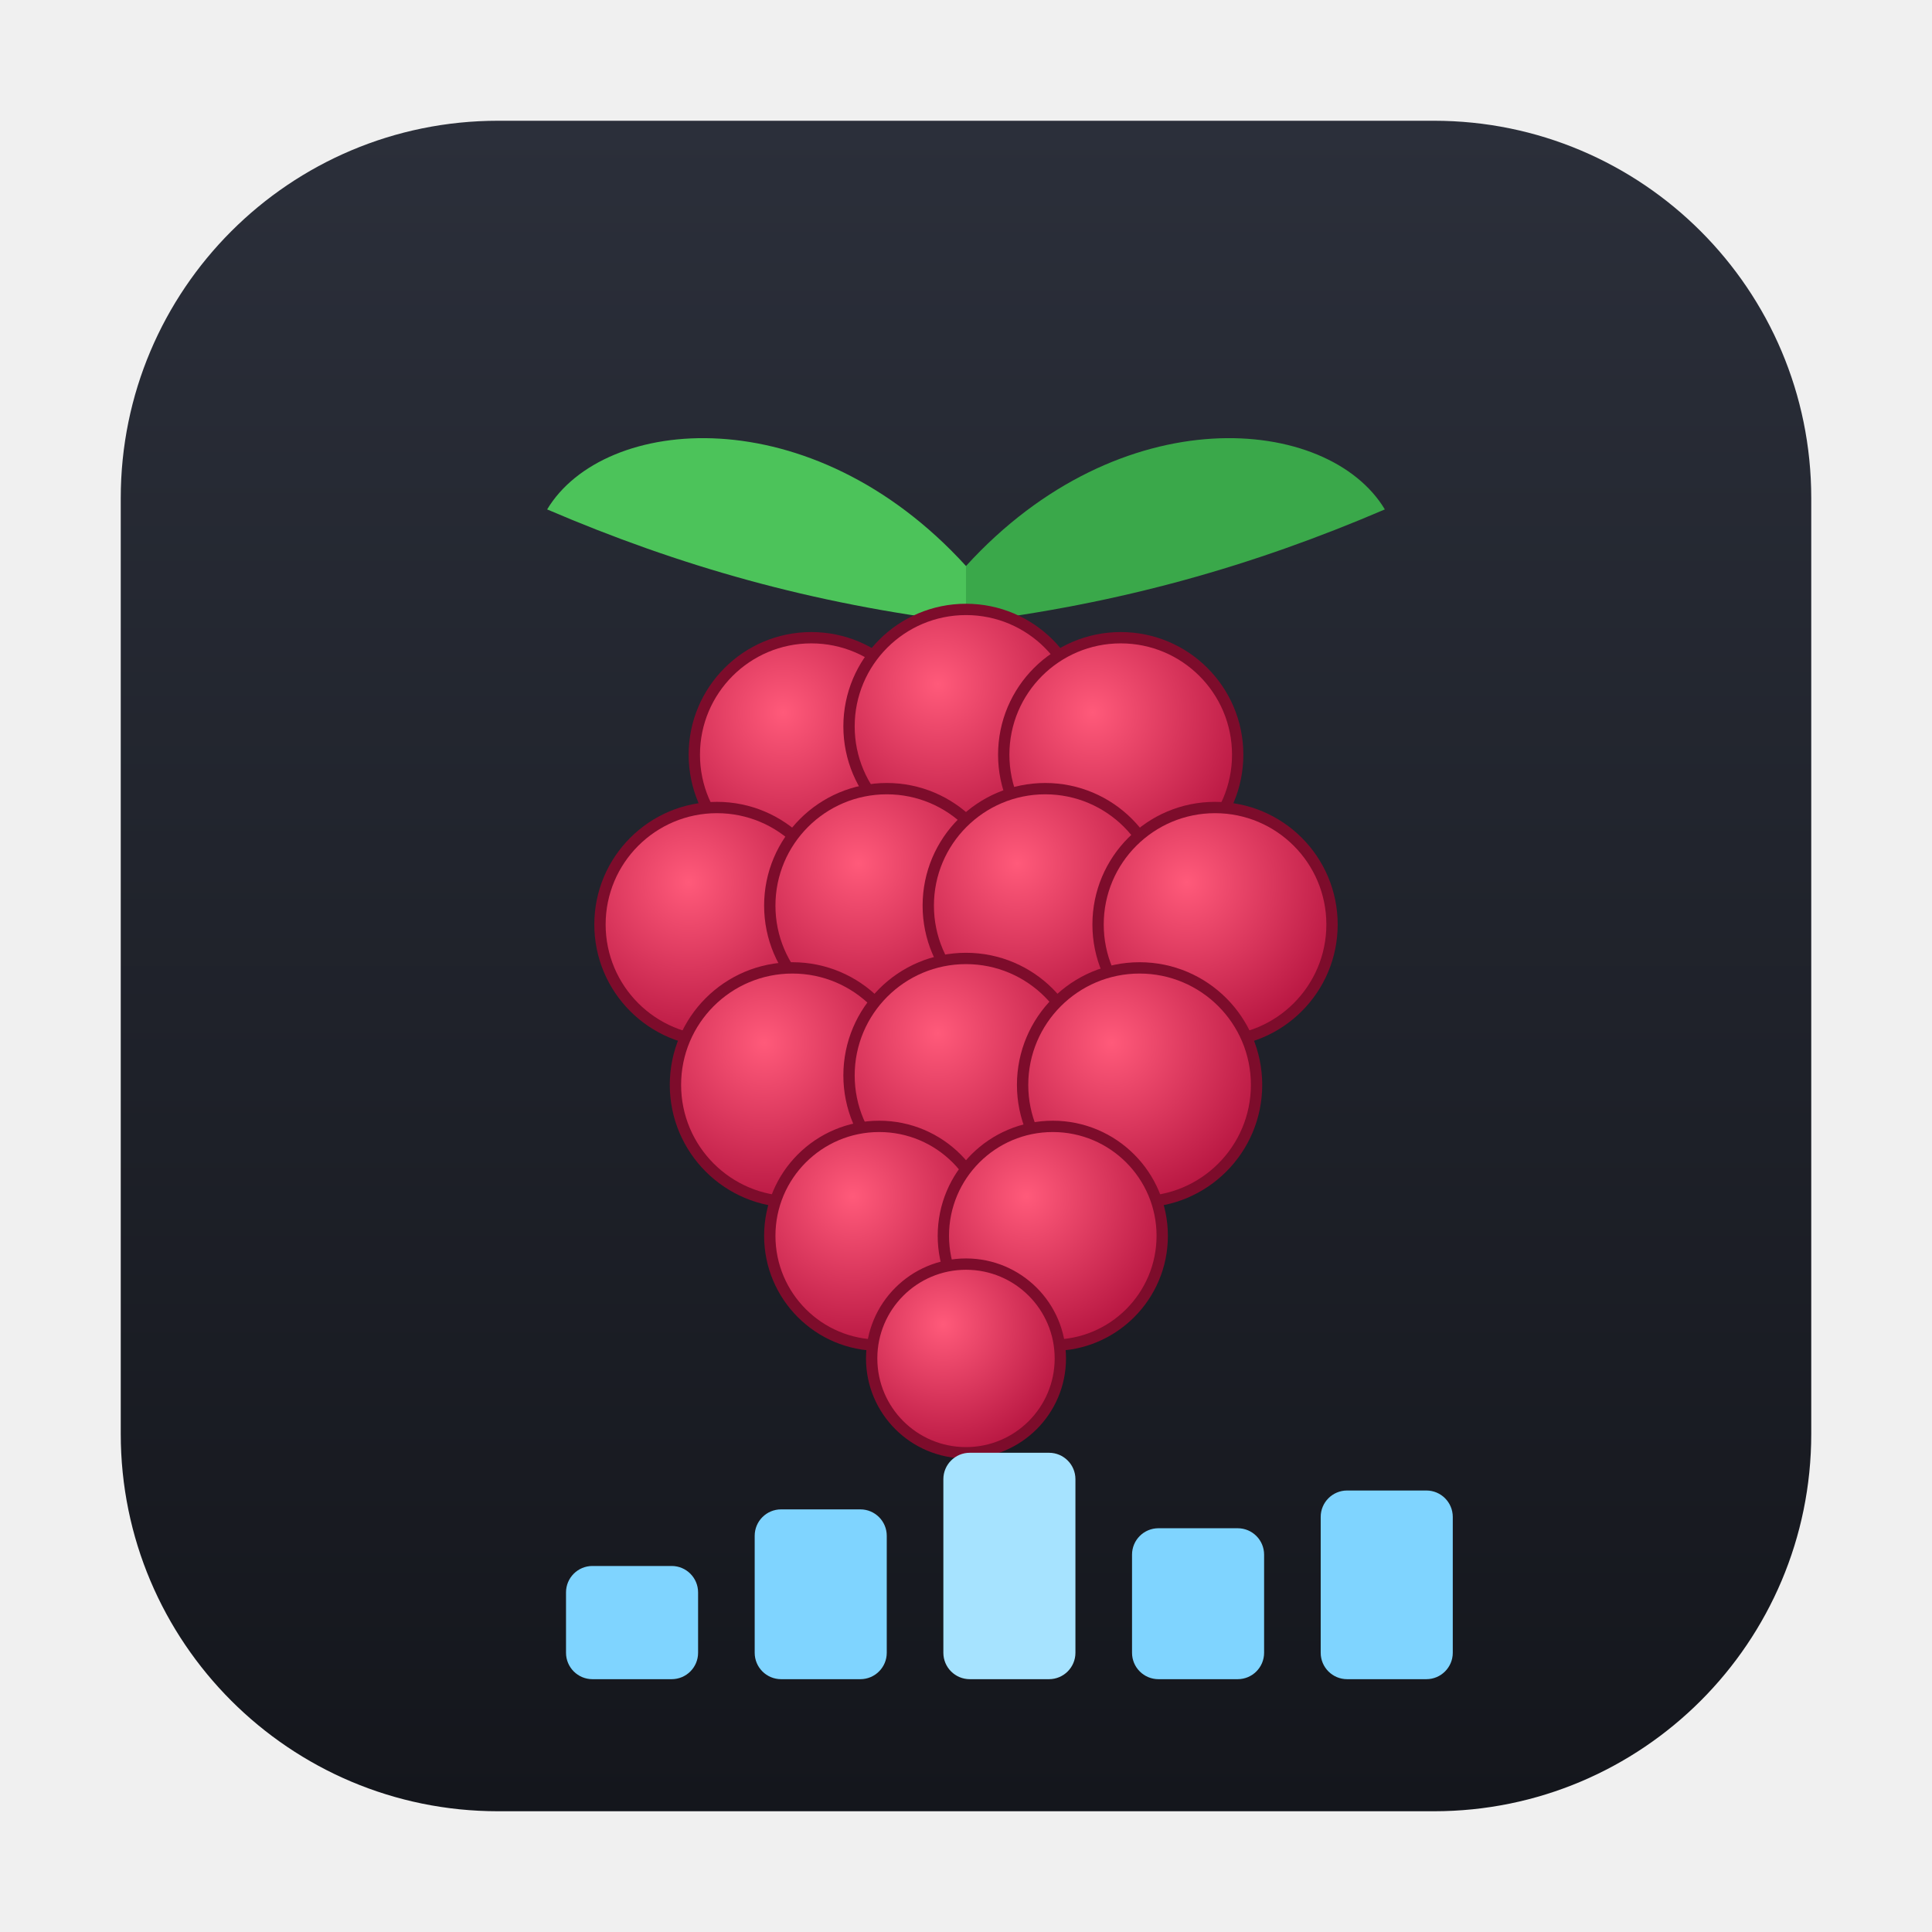
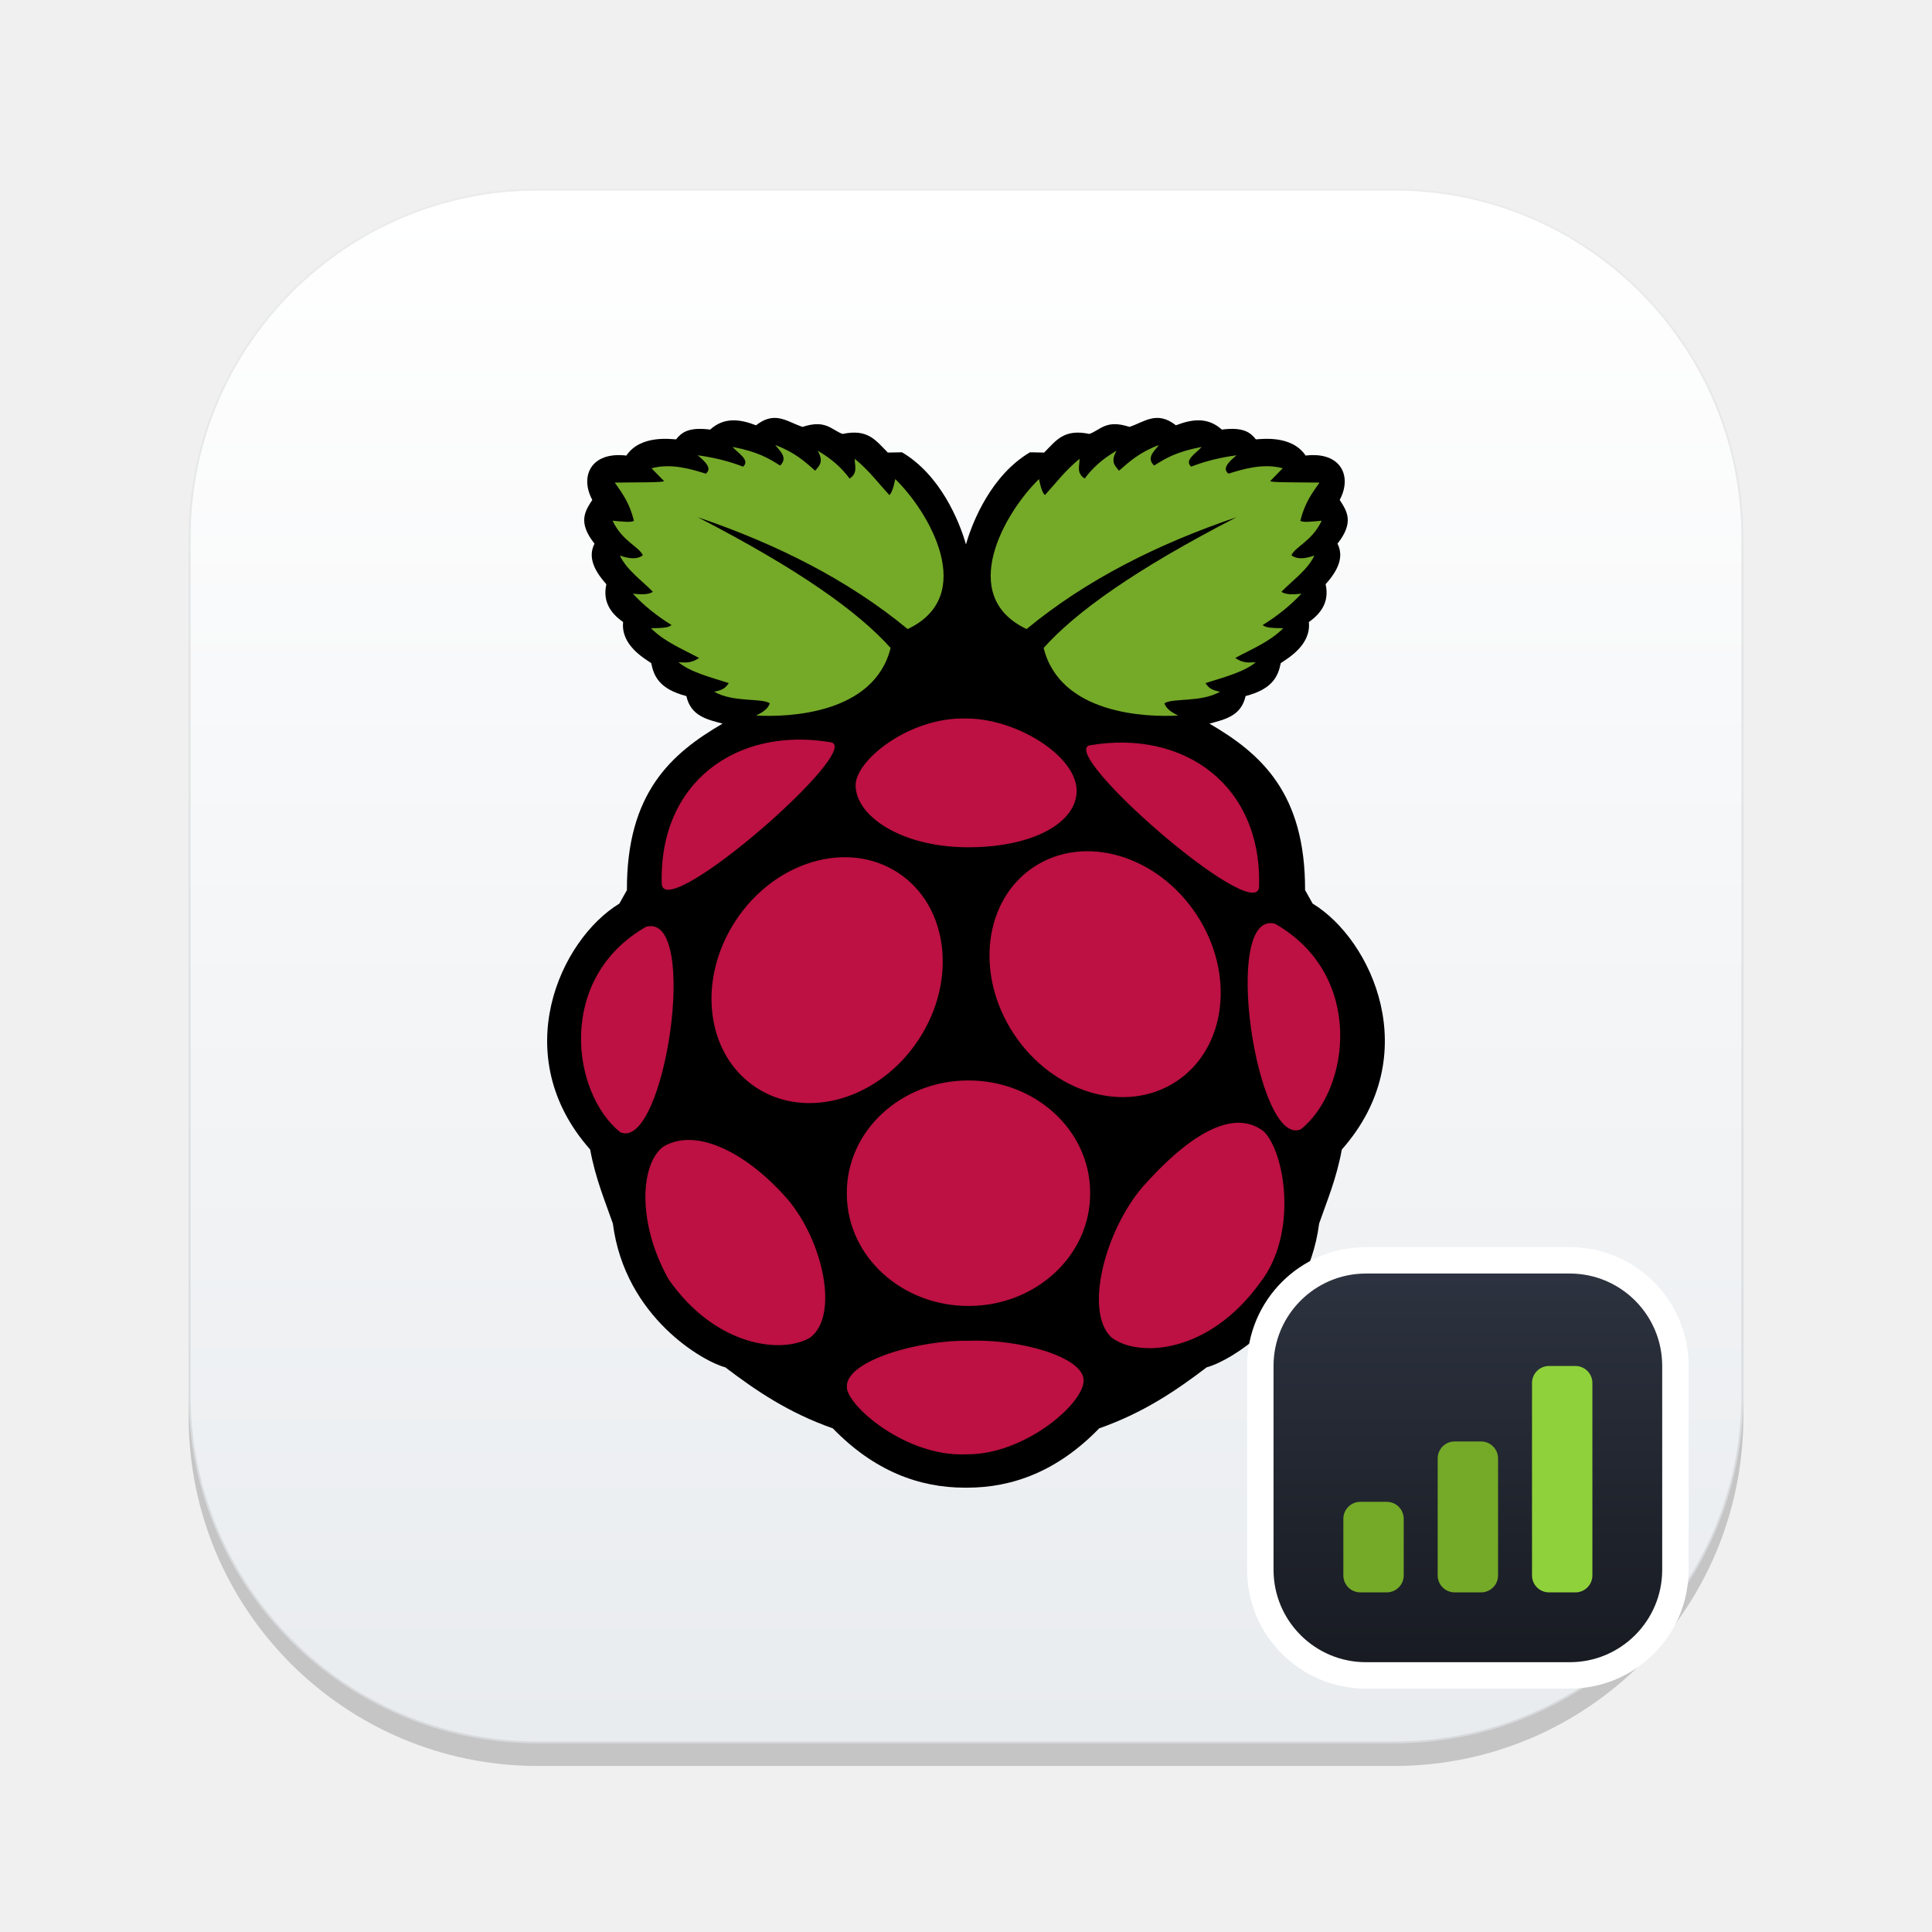
<svg xmlns="http://www.w3.org/2000/svg" width="1024" height="1024" viewBox="0 0 1024 1024">
  <defs>
-     <linearGradient id="bg" x1="0" y1="0" x2="0" y2="1">
-       <stop offset="0" stop-color="#2b2f3a" />
-       <stop offset="1" stop-color="#14161c" />
+     <linearGradient id="tile" x1="0" y1="0" x2="0" y2="1">
+       <stop offset="0" stop-color="#ffffff" />
+       <stop offset="1" stop-color="#e9ecef" />
    </linearGradient>
-     <radialGradient id="berry" cx="0.38" cy="0.32" r="0.75">
-       <stop offset="0" stop-color="#ff5a7a" />
-       <stop offset="1" stop-color="#b3123e" />
-     </radialGradient>
+     <linearGradient id="badge" x1="0" y1="0" x2="0" y2="1">
+       <stop offset="0" stop-color="#2d3340" />
+       <stop offset="1" stop-color="#171a21" />
+     </linearGradient>
  </defs>
-   <rect x="64" y="64" width="896" height="896" rx="200" fill="url(#bg)" />
-   <path d="M512 300 C 430 210, 320 220, 290 270 C 360 300, 430 320, 512 330 Z" fill="#4cc35a" />
-   <path d="M512 300 C 594 210, 704 220, 734 270 C 664 300, 594 320, 512 330 Z" fill="#3aa84a" />
-   <g fill="url(#berry)" stroke="#7d0c2b" stroke-width="6">
-     <circle cx="430" cy="400" r="62" />
-     <circle cx="512" cy="385" r="62" />
-     <circle cx="594" cy="400" r="62" />
-     <circle cx="380" cy="490" r="62" />
-     <circle cx="470" cy="480" r="62" />
-     <circle cx="554" cy="480" r="62" />
-     <circle cx="644" cy="490" r="62" />
-     <circle cx="420" cy="575" r="62" />
-     <circle cx="512" cy="570" r="62" />
-     <circle cx="604" cy="575" r="62" />
-     <circle cx="466" cy="655" r="58" />
-     <circle cx="558" cy="655" r="58" />
-     <circle cx="512" cy="720" r="50" />
+   <rect x="100" y="112" width="824" height="824" rx="185" fill="#000" opacity="0.18" />
+   <rect x="100" y="100" width="824" height="824" rx="185" fill="url(#tile)" />
+   <rect x="100.5" y="100.5" width="823" height="823" rx="184.5" fill="none" stroke="#000" stroke-opacity="0.08" />
+   <g transform="translate(290.0 221.5) scale(1.62)">
+     <path d="M74.19.005c-1.77.055-3.676.708-5.838 2.415C63.057.377 57.922-.332 53.33 3.826c-7.091-.919-9.395.978-11.141 3.194-1.557-.032-11.648-1.6-16.275 5.303-11.629-1.376-15.305 6.841-11.141 14.502-2.375 3.677-4.836 7.309.718 14.319-1.965 3.904-.747 8.139 3.882 13.265-1.222 5.488 1.18 9.36 5.486 12.378-.806 7.51 6.887 11.876 9.184 13.433.882 4.376 2.72 8.505 11.507 10.789 1.449 6.521 6.73 7.648 11.844 9.017-16.901 9.824-31.396 22.75-31.297 54.466l-2.476 4.417c-19.379 11.785-36.815 49.664-9.55 80.453 1.781 9.637 4.768 16.56 7.427 24.221 3.978 30.873 29.937 45.328 36.783 47.037C68.315 318.26 79 325.512 93.46 330.591c13.631 14.06 28.399 19.417 43.247 19.408.218 0 .439.003.657 0 14.849.009 29.616-5.349 43.248-19.408 14.459-5.079 25.146-12.331 35.179-19.974 6.847-1.709 32.806-16.164 36.783-47.037 2.659-7.661 5.646-14.584 7.427-24.221 27.265-30.791 9.83-68.672-9.551-80.458l-2.479-4.416c.098-31.713-14.396-44.64-31.297-54.466 5.113-1.369 10.395-2.495 11.843-9.017 8.786-2.284 10.626-6.413 11.507-10.789 2.297-1.556 9.99-5.922 9.185-13.433 4.306-3.018 6.708-6.89 5.485-12.378 4.629-5.125 5.848-9.36 3.883-13.265 5.555-7.006 3.09-10.639.719-14.316 4.161-7.662.488-15.878-11.145-14.502-4.627-6.903-14.715-5.335-16.275-5.303-1.746-2.215-4.049-4.113-11.139-3.194-4.593-4.157-9.727-3.448-15.023-1.406-6.289-4.962-10.45-.984-15.203.52-7.614-2.488-9.355.92-13.096 2.308-8.304-1.754-10.827 2.065-14.808 6.098l-4.63-.092c-12.524 7.381-18.746 22.41-20.952 30.135-2.207-7.727-8.414-22.756-20.936-30.135l-4.63.092c-3.986-4.032-6.509-7.852-14.813-6.098C92.907 3.858 91.17.45 83.552 2.938c-3.12-.987-5.989-3.039-9.368-2.934l.006.001z" />
+     <path fill="#BC1142" fill-rule="evenodd" d="M177.65 253.658v-.391c-.119-20.27-18.029-36.609-40.01-36.5-21.979.101-39.709 16.621-39.59 36.891v.39c.11 20.271 18.03 36.61 40.01 36.5 21.981-.1 39.701-16.62 39.59-36.89zm-62.83-104.84c-16.489-10.811-40.26-3.83-53.079 15.57-12.83 19.41-9.86 43.9 6.64 54.7 16.49 10.811 40.25 3.84 53.08-15.57 12.82-19.411 9.85-43.9-6.641-54.7zm44.511-1.961c-16.49 10.811-19.47 35.301-6.64 54.702 12.819 19.41 36.59 26.379 53.08 15.58 16.489-10.811 19.459-35.301 6.64-54.702-12.83-19.41-36.591-26.379-53.08-15.58zM32.392 166.478c-29.54 16.87-24.41 54.411-8.471 67.23 14.49 6.431 26.28-72 8.471-67.23zm205.769-.98c-17.81-4.77-6.011 73.67 8.47 67.231 15.939-12.811 21.07-50.361-8.47-67.231zm-60.5-58.4c-11.32 1.9 54.25 59.16 55.26 46.38 1.04-33.32-24.53-51.57-55.26-46.38zm-84.9-.98c-30.729-5.19-56.289 13.069-55.26 46.39 1.01 12.769 66.58-44.49 55.26-46.39zm44.139-7.77c-18.34-.48-35.939 13.61-35.979 21.78-.05 9.931 14.5 20.101 36.11 20.351 22.06.16 36.14-8.131 36.21-18.381.079-11.61-20.07-23.931-36.341-23.75zm1.121 203.6c-15.891-.39-40.261 6.37-39.961 15.03-.25 5.91 19.131 22.959 38.9 22.109 19.09.33 38.811-16.699 38.55-24.23-.039-7.759-21.499-13.599-37.489-12.909zm-59.06-45.969c-13.061-15.16-30.029-24.201-41.02-17.51-7.351 5.59-8.69 24.619 1.77 43.319 15.51 22.29 37.34 24.521 46.33 19.101 9.5-7.101 4.311-31.201-7.08-44.91zm115.84-4.361c-12.32 14.43-19.17 40.75-10.189 49.22 8.59 6.59 31.649 5.67 48.689-17.97 12.37-15.88 8.221-42.39 1.16-49.431-10.5-8.119-25.561 2.271-39.66 18.181z" clip-rule="evenodd" />
+     <path fill="#75A928" fill-rule="evenodd" d="M49.247 32.48c25.851 8.78 49.17 20.491 68.71 36.6 22.939-10.85 7.12-38.21-4.07-49.07-.57 2.87-1.209 4.68-1.949 5.22-3.641-3.97-6.621-8.03-11.311-11.85-.02 2.24 1.11 4.68-1.68 6.46-2.52-3.44-5.92-6.51-10.44-9.11 2.181 3.81.38 4.96-.79 6.54-3.449-3-6.729-6.04-13.09-8.4 1.74 2.15 4.17 4.25 1.59 6.72-3.55-2.25-7.119-4.5-15.56-6.1 1.899 2.15 5.84 4.3 3.45 6.46-4.461-1.73-9.391-2.99-14.851-3.72 2.61 2.19 4.79 4.32 2.65 6.01-4.771-1.49-11.34-3.49-17.77-1.76l4.07 4.15c.45.56-9.52.43-16.09.53 2.4 3.39 4.84 6.65 6.27 12.47-.65.67-3.91.29-6.98 0 3.15 6.73 8.62 8.43 9.9 11.31-1.93 1.48-4.6 1.1-7.52.09 2.27 4.75 7.03 8 10.79 11.85-.95.681-2.61 1.091-6.54.62 3.47 3.74 7.67 7.17 12.64 10.25-.88 1.04-3.91.99-6.72 1.061 4.51 4.479 10.3 6.799 15.74 9.729-2.71 1.88-4.65 1.44-6.72 1.41 3.839 3.21 10.38 4.88 16.44 6.81-1.149 1.82-2.3 2.32-4.771 2.83 6.42 3.61 15.621 1.96 18.211 3.801-.62 1.81-2.391 2.989-4.51 3.979 10.34.61 38.609-.38 44.029-22.101C101.796 63.46 82.476 49.61 49.247 32.48zm176.309 0c-33.219 17.13-52.539 30.98-63.119 42.79 5.42 21.721 33.689 22.711 44.029 22.101-2.119-.99-3.889-2.17-4.51-3.979 2.59-1.841 11.791-.19 18.211-3.801-2.471-.51-3.621-1.01-4.771-2.83 6.061-1.93 12.602-3.6 16.441-6.81-2.07.03-4.01.47-6.721-1.41 5.439-2.931 11.23-5.25 15.74-9.729-2.811-.07-5.84-.021-6.721-1.061 4.971-3.08 9.17-6.51 12.641-10.25-3.93.471-5.59.061-6.539-.62 3.76-3.851 8.52-7.1 10.789-11.85-2.92 1.01-5.59 1.39-7.52-.09 1.279-2.88 6.75-4.58 9.9-11.31-3.07.29-6.33.67-6.98 0 1.43-5.82 3.879-9.09 6.279-12.47-6.58-.1-16.549.03-16.1-.53l4.07-4.16c-6.42-1.73-13 .28-17.77 1.77-2.141-1.69.039-3.83 2.648-6.01-5.459.73-10.389 1.98-14.85 3.71-2.379-2.15 1.551-4.3 3.451-6.45-8.441 1.6-12.012 3.85-15.561 6.1-2.58-2.47-.15-4.57 1.59-6.72-6.359 2.36-9.641 5.4-13.09 8.4-1.17-1.58-2.971-2.74-.791-6.54-4.52 2.6-7.92 5.67-10.43 9.1-2.799-1.78-1.67-4.21-1.68-6.45-4.699 3.82-7.68 7.88-11.32 11.85-.73-.54-1.379-2.35-1.949-5.22-11.189 10.86-27.01 38.221-4.061 49.07 19.524-16.11 42.844-27.821 68.694-36.601z" clip-rule="evenodd" />
  </g>
-   <g fill="#7fd4ff">
-     <rect x="300" y="830" width="70" height="60" rx="14" />
-     <rect x="400" y="800" width="70" height="90" rx="14" />
-     <rect x="500" y="770" width="70" height="120" rx="14" fill="#a6e3ff" />
-     <rect x="600" y="810" width="70" height="80" rx="14" />
-     <rect x="700" y="790" width="70" height="100" rx="14" />
+   <g transform="translate(668 668)">
+     <rect x="0" y="0" width="220" height="220" rx="56" fill="url(#badge)" stroke="#ffffff" stroke-width="14" />
+     <rect x="44" y="128" width="32" height="48" rx="9" fill="#75A928" />
+     <rect x="94" y="96" width="32" height="80" rx="9" fill="#75A928" />
+     <rect x="144" y="56" width="32" height="120" rx="9" fill="#8fd13a" />
  </g>
</svg>
